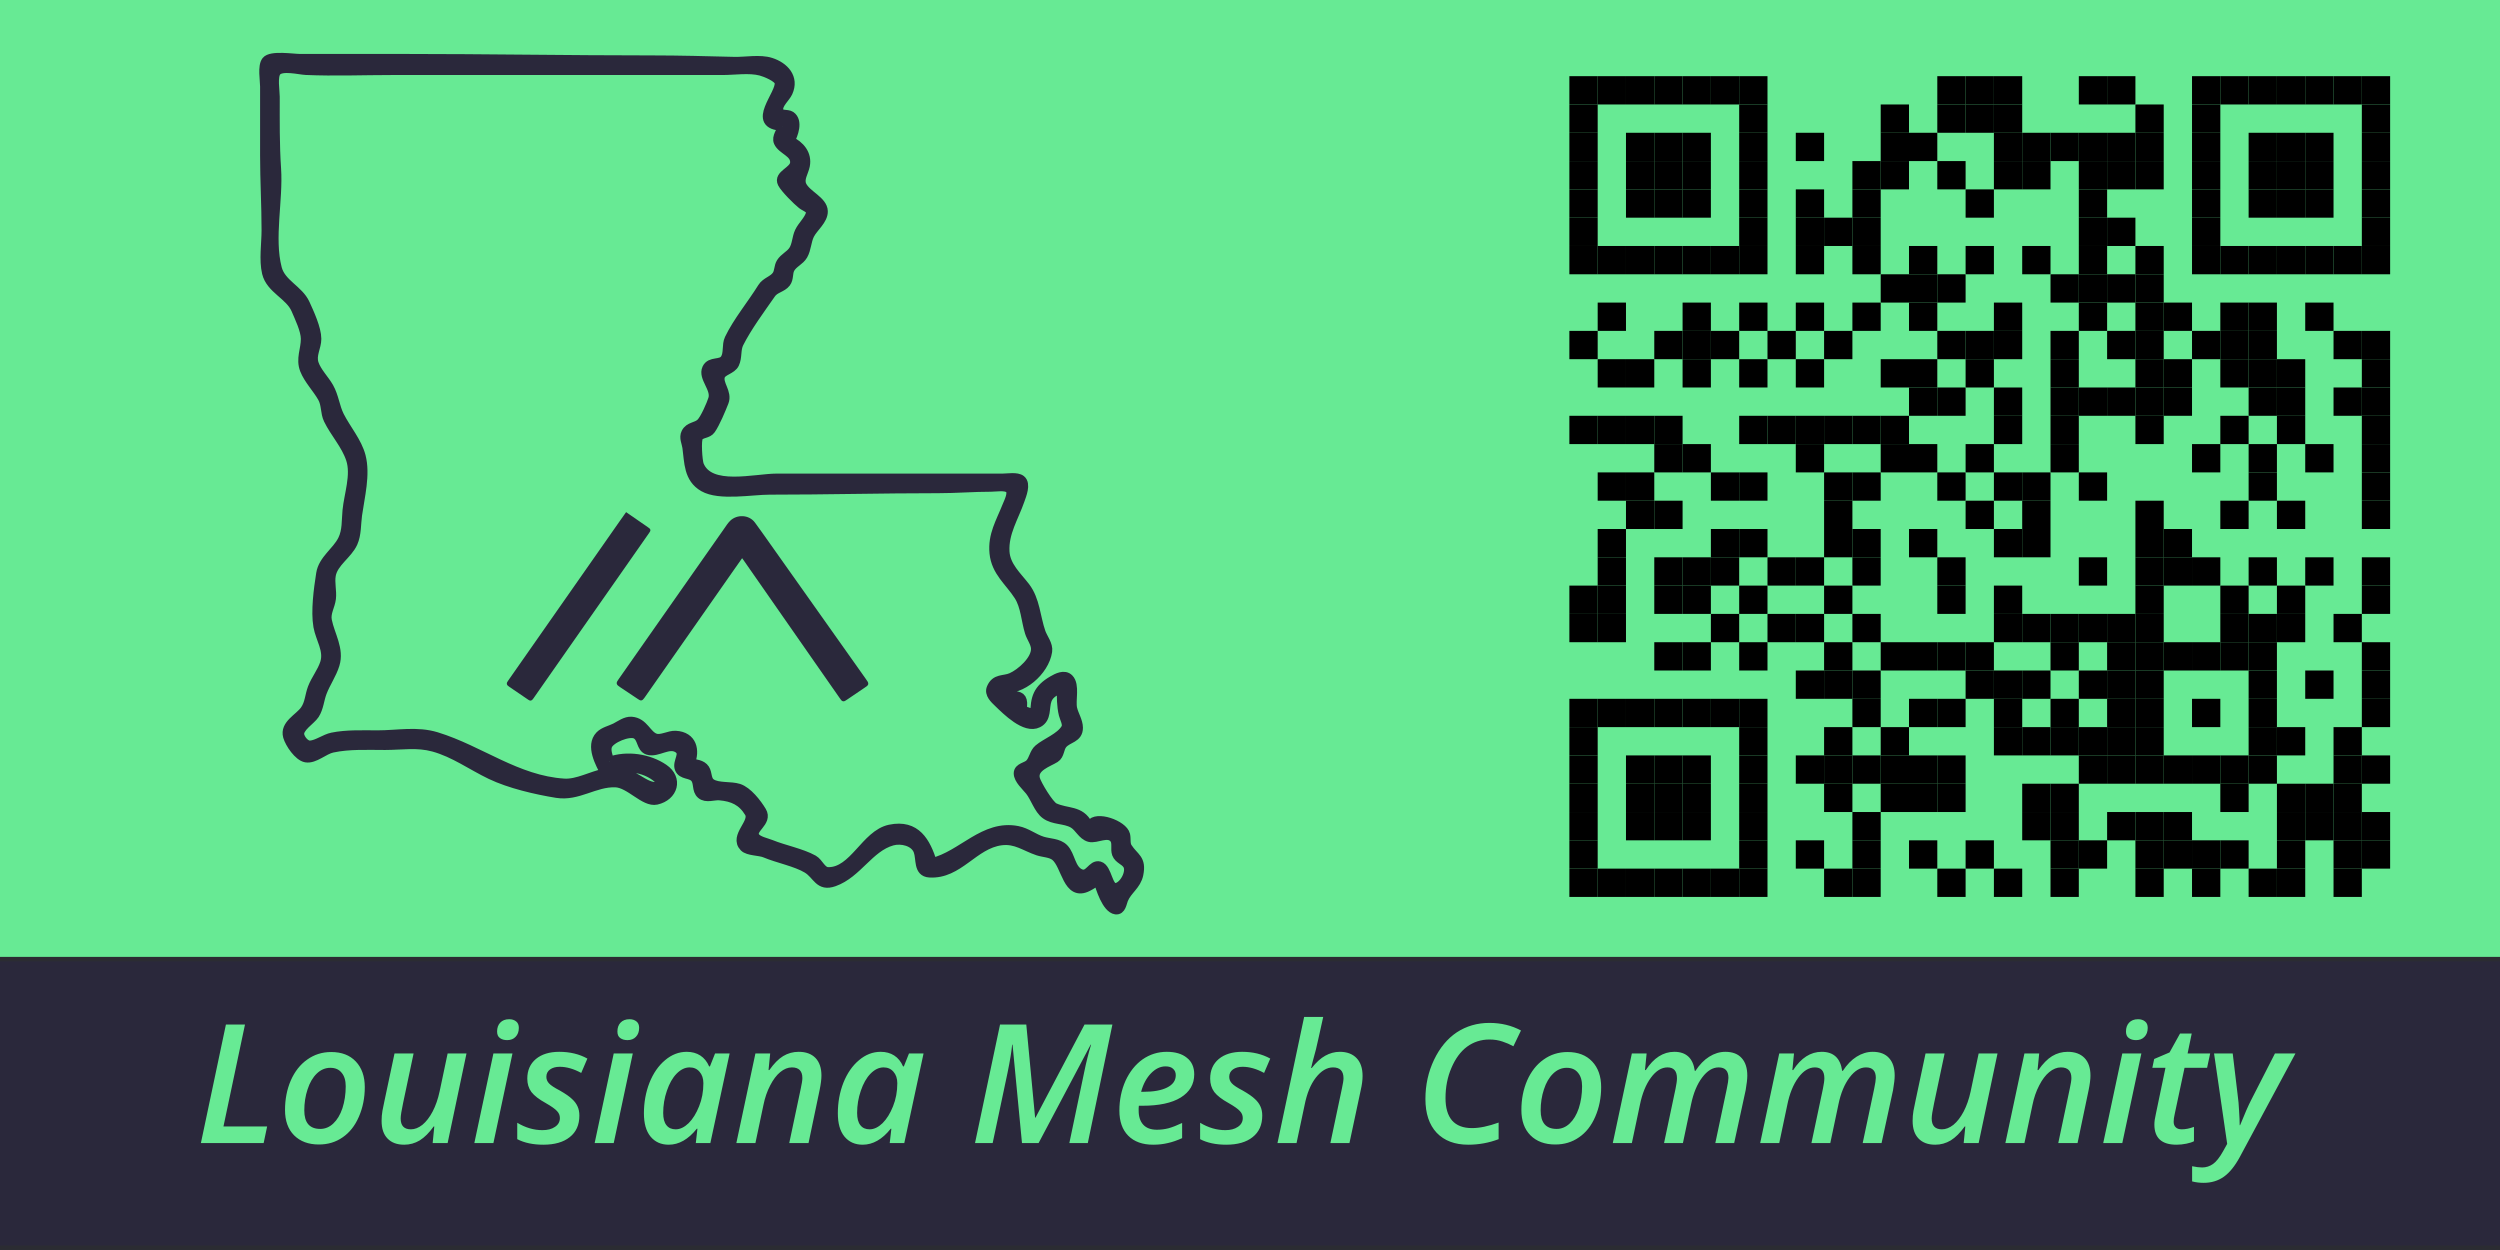
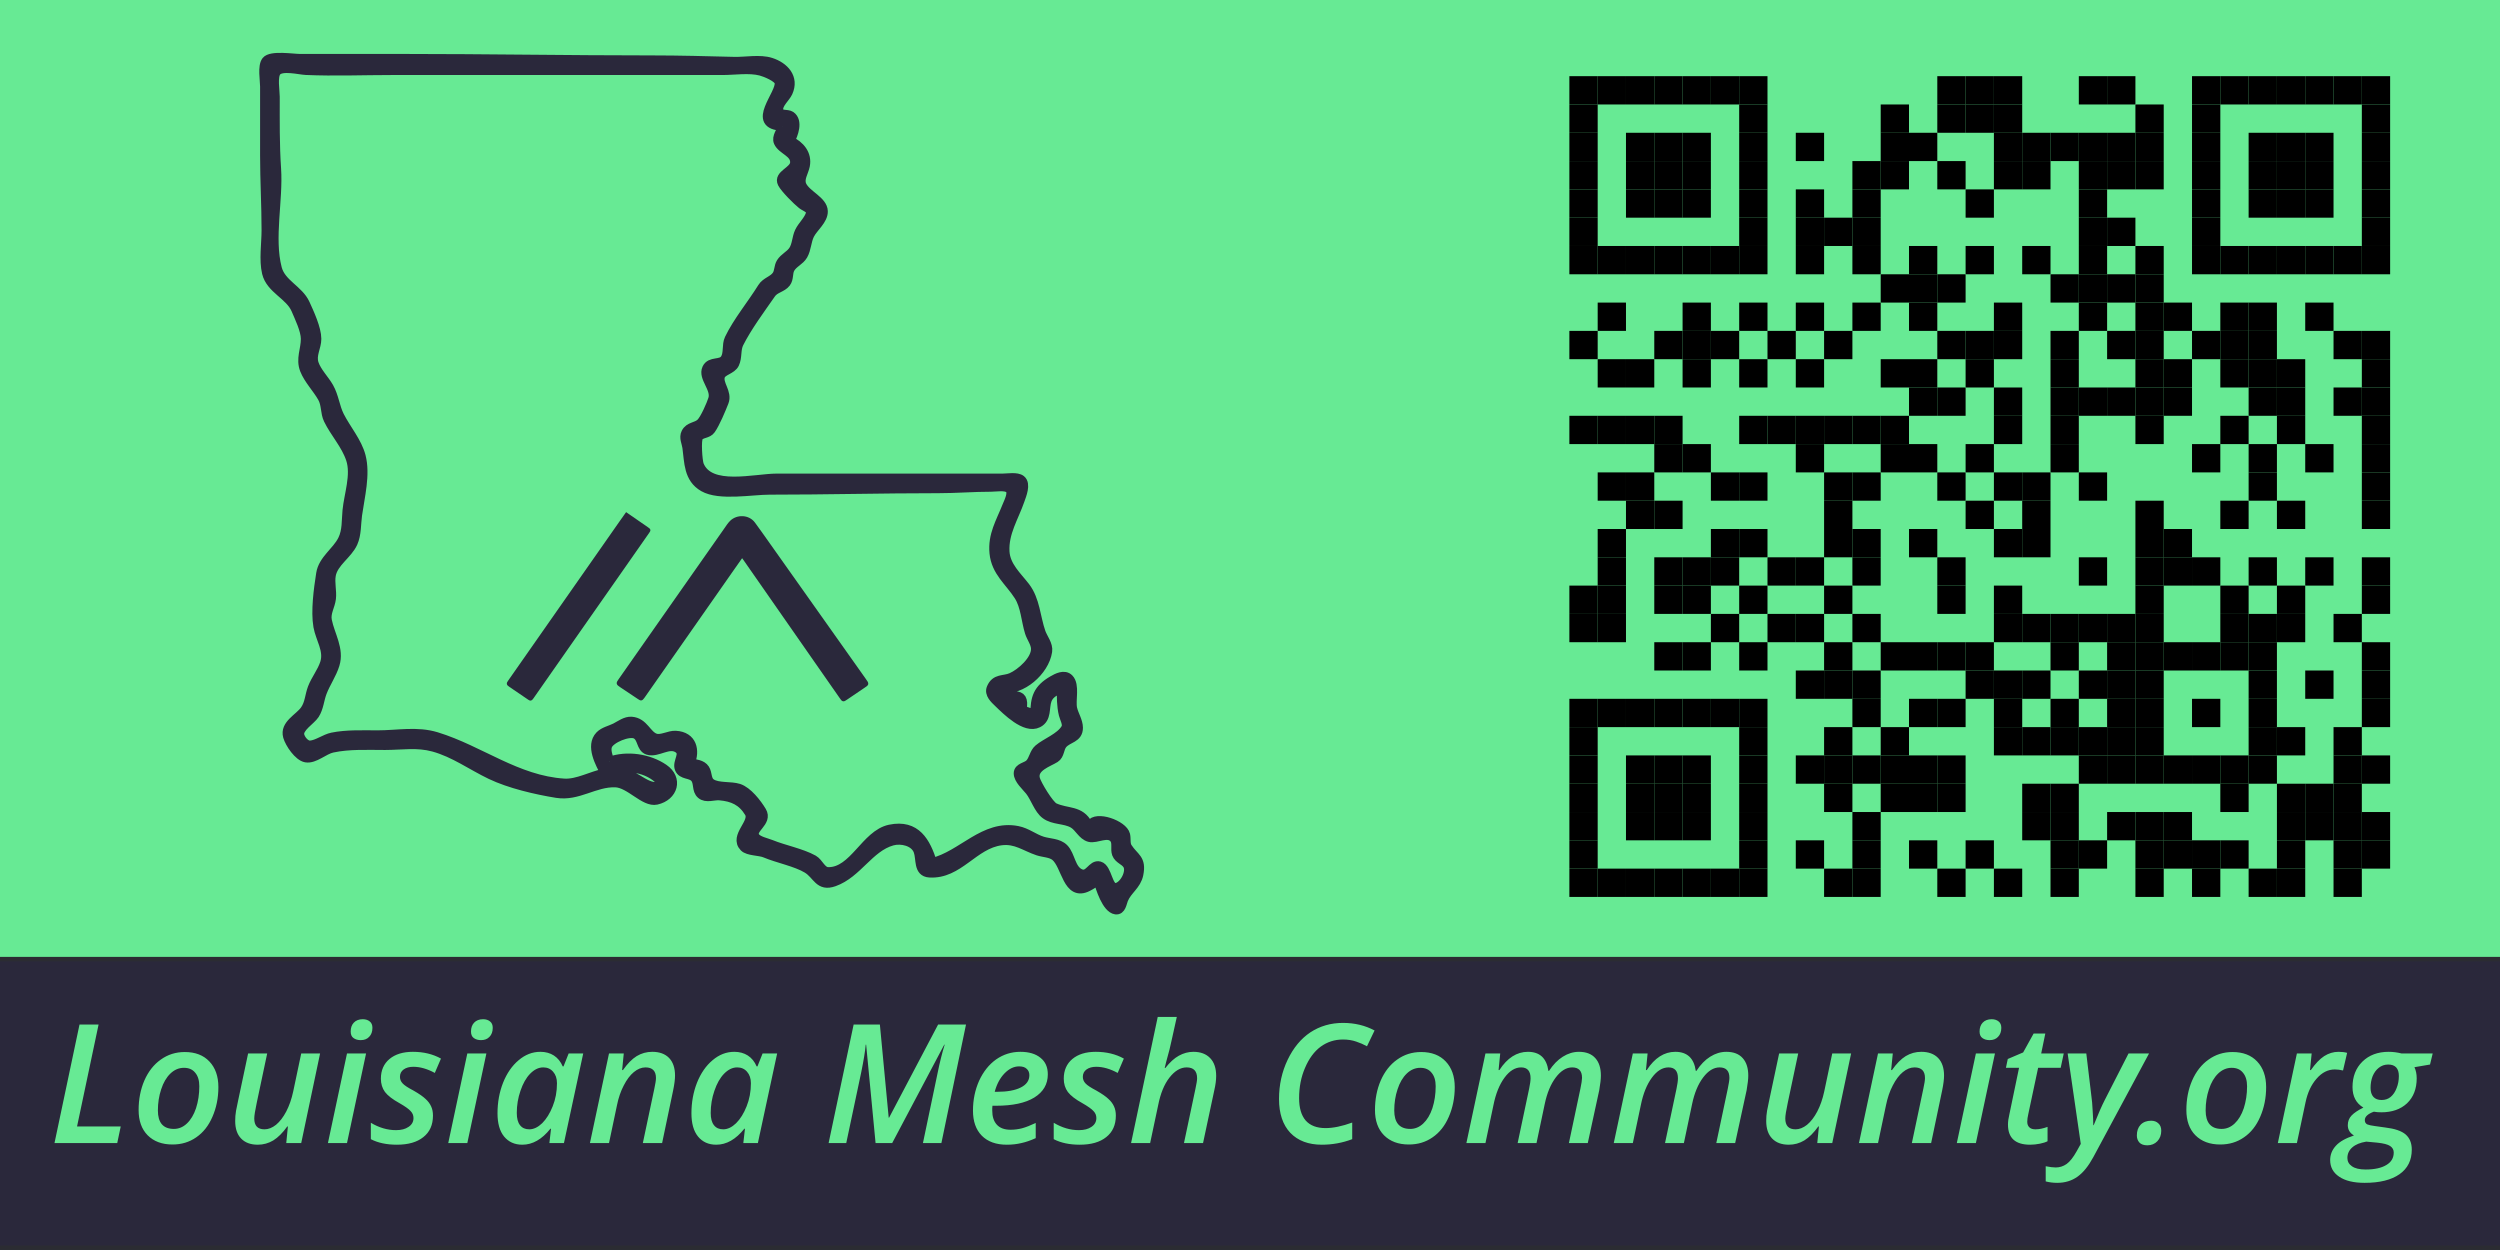
<svg xmlns="http://www.w3.org/2000/svg" xmlns:xlink="http://www.w3.org/1999/xlink" width="7.5in" height="3.75in" viewBox="0 0 190.5 95.25" version="1.1" id="svg1" xml:space="preserve">
  <defs id="defs1">
    <style id="style1">
      .cls-1 {
        fill: #2c2d3c;
      }

      .cls-1, .cls-2, .cls-3 {
        stroke-width: 0px;
      }

      .cls-2 {
        fill: #67ea94;
      }

      .cls-3 {
        fill: #fff;
      }
    </style>
    <style id="style4609">
      .cls-1 {
        fill: #2c2d3c;
      }

      .cls-1, .cls-2 {
        stroke-width: 0px;
      }

      .cls-2 {
        fill: #67ea94;
      }
    </style>
    <rect id="p" width="8" height="8" />
  </defs>
  <g id="layer2">
    <rect style="fill:#67ea94;fill-opacity:1;stroke:none;stroke-width:0.264;stroke-opacity:1" id="rect41" width="193.917" height="97.549" x="-2.163" y="-0.996" />
    <rect style="fill:#2a283b;fill-opacity:1;stroke:#2b2c32;stroke-width:0.339;stroke-opacity:1" id="rect42" width="202.025" height="21.996" x="-5.763" y="73.084" />
-     <text xml:space="preserve" style="font-style:normal;font-variant:normal;font-weight:600;font-stretch:normal;font-size:23.796px;line-height:0.5;font-family:'Open Sans';-inkscape-font-specification:'Open Sans, Semi-Bold';font-variant-ligatures:normal;font-variant-caps:normal;font-variant-numeric:normal;font-variant-east-asian:normal;text-align:start;writing-mode:lr-tb;direction:ltr;text-anchor:start;fill:#67ea94;fill-opacity:1;stroke:#2b2c32;stroke-width:0.319;stroke-opacity:1" x="56.637" y="-23.218" id="text42">
-       <tspan id="tspan42" style="font-style:normal;font-variant:normal;font-weight:600;font-stretch:normal;font-size:23.796px;font-family:'Open Sans';-inkscape-font-specification:'Open Sans, Semi-Bold';font-variant-ligatures:normal;font-variant-caps:normal;font-variant-numeric:normal;font-variant-east-asian:normal;fill:#67ea94;fill-opacity:1;stroke-width:0.319" x="56.637" y="-23.218">PWRD</tspan>
-     </text>
    <g id="g42" transform="matrix(0.1881807,0,0,0.1881807,-47.90751,-43.71392)" style="fill:#2a283b;fill-opacity:1;stroke:#2a283b;stroke-width:1.002;stroke-dasharray:none;stroke-opacity:1">
      <g id="g43" transform="matrix(0.1897377,0,0,0.1897377,581.5727,352.3505)" style="fill:#2a283b;fill-opacity:1;stroke:#2a283b;stroke-width:5.279;stroke-dasharray:none;stroke-opacity:1">
        <path class="cls-1" d="m -139.638,554.046 c -7.475,10.631 -14.372,20.396 -21.223,30.192 -62.686,89.627 -125.363,179.26 -188.045,268.89 -0.573,0.819 -1.136,1.646 -1.752,2.432 -3.825,4.882 -4.324,5.027 -9.701,1.468 -12.703,-8.411 -25.366,-16.884 -38.013,-25.379 -7.791,-5.233 -7.906,-5.835 -2.575,-13.447 31.944,-45.614 63.901,-91.219 95.865,-136.818 43.144,-61.55 86.279,-123.106 129.483,-184.614 3.86,-5.495 7.381,-11.226 12.241,-16.039 13.257,-13.129 37.284,-12.536 48.961,3.289 10.084,13.666 19.833,27.561 29.651,41.408 68.896,97.169 137.699,194.405 206.528,291.622 7.832,11.063 7.138,9.792 -3.157,16.929 -11.699,8.111 -23.556,15.994 -35.35,23.968 -7.235,4.892 -7.329,4.947 -12.232,-2.06 -17.753,-25.371 -35.448,-50.783 -53.152,-76.188 -50.827,-72.936 -101.646,-145.878 -152.478,-218.81 -1.423,-2.041 -2.954,-4.006 -5.052,-6.841 z" id="path4617" style="fill:#2a283b;fill-opacity:1;stroke:#2a283b;stroke-width:5.279;stroke-dasharray:none;stroke-opacity:1" />
        <path class="cls-1" d="m -386.517,463.883 c 7.871,5.452 15.422,10.686 22.977,15.914 7.19,4.976 14.412,9.906 21.569,14.93 5.07,3.559 5.072,3.689 1.571,8.704 -17.019,24.374 -34.045,48.743 -51.086,73.102 -41.672,59.565 -83.361,119.12 -125.03,178.687 -23.198,33.162 -46.372,66.34 -69.557,99.51 -0.429,0.614 -0.856,1.232 -1.312,1.826 -3.284,4.273 -3.361,4.381 -7.681,1.47 -13.247,-8.929 -26.478,-17.883 -39.62,-26.966 -5.66,-3.911 -5.67,-4.555 -1.435,-10.612 37.36,-53.437 74.739,-106.859 112.117,-160.283 41.673,-59.564 83.347,-119.128 125.029,-178.686 3.997,-5.711 8.056,-11.379 12.461,-17.596 z" id="path4619" style="fill:#2a283b;fill-opacity:1;stroke:#2a283b;stroke-width:5.279;stroke-dasharray:none;stroke-opacity:1" />
      </g>
    </g>
    <g fill="#000000" id="g414" transform="matrix(0.2695769,0,0,0.2695769,110.96,-2.822393)">
      <use xlink:href="#p" x="32" y="32" id="use1" />
      <use xlink:href="#p" x="32" y="40" id="use2" />
      <use xlink:href="#p" x="32" y="48" id="use3" />
      <use xlink:href="#p" x="32" y="56" id="use4" />
      <use xlink:href="#p" x="32" y="64" id="use5" />
      <use xlink:href="#p" x="32" y="72" id="use6" />
      <use xlink:href="#p" x="32" y="80" id="use7" />
      <use xlink:href="#p" x="32" y="104" id="use8" />
      <use xlink:href="#p" x="32" y="128" id="use9" />
      <use xlink:href="#p" x="32" y="176" id="use10" />
      <use xlink:href="#p" x="32" y="184" id="use11" />
      <use xlink:href="#p" x="32" y="208" id="use12" />
      <use xlink:href="#p" x="32" y="216" id="use13" />
      <use xlink:href="#p" x="32" y="224" id="use14" />
      <use xlink:href="#p" x="32" y="232" id="use15" />
      <use xlink:href="#p" x="32" y="240" id="use16" />
      <use xlink:href="#p" x="32" y="248" id="use17" />
      <use xlink:href="#p" x="32" y="256" id="use18" />
      <use xlink:href="#p" x="40" y="32" id="use19" />
      <use xlink:href="#p" x="40" y="80" id="use20" />
      <use xlink:href="#p" x="40" y="96" id="use21" />
      <use xlink:href="#p" x="40" y="112" id="use22" />
      <use xlink:href="#p" x="40" y="128" id="use23" />
      <use xlink:href="#p" x="40" y="144" id="use24" />
      <use xlink:href="#p" x="40" y="160" id="use25" />
      <use xlink:href="#p" x="40" y="168" id="use26" />
      <use xlink:href="#p" x="40" y="176" id="use27" />
      <use xlink:href="#p" x="40" y="184" id="use28" />
      <use xlink:href="#p" x="40" y="208" id="use29" />
      <use xlink:href="#p" x="40" y="256" id="use30" />
      <use xlink:href="#p" x="48" y="32" id="use31" />
      <use xlink:href="#p" x="48" y="48" id="use32" />
      <use xlink:href="#p" x="48" y="56" id="use33" />
      <use xlink:href="#p" x="48" y="64" id="use34" />
      <use xlink:href="#p" x="48" y="80" id="use35" />
      <use xlink:href="#p" x="48" y="112" id="use36" />
      <use xlink:href="#p" x="48" y="128" id="use37" />
      <use xlink:href="#p" x="48" y="144" id="use38" />
      <use xlink:href="#p" x="48" y="152" id="use39" />
      <use xlink:href="#p" x="48" y="208" id="use40" />
      <use xlink:href="#p" x="48" y="224" id="use41" />
      <use xlink:href="#p" x="48" y="232" id="use42" />
      <use xlink:href="#p" x="48" y="240" id="use43" />
      <use xlink:href="#p" x="48" y="256" id="use44" />
      <use xlink:href="#p" x="56" y="32" id="use45" />
      <use xlink:href="#p" x="56" y="48" id="use46" />
      <use xlink:href="#p" x="56" y="56" id="use47" />
      <use xlink:href="#p" x="56" y="64" id="use48" />
      <use xlink:href="#p" x="56" y="80" id="use49" />
      <use xlink:href="#p" x="56" y="104" id="use50" />
      <use xlink:href="#p" x="56" y="128" id="use51" />
      <use xlink:href="#p" x="56" y="136" id="use52" />
      <use xlink:href="#p" x="56" y="152" id="use53" />
      <use xlink:href="#p" x="56" y="168" id="use54" />
      <use xlink:href="#p" x="56" y="176" id="use55" />
      <use xlink:href="#p" x="56" y="192" id="use56" />
      <use xlink:href="#p" x="56" y="208" id="use57" />
      <use xlink:href="#p" x="56" y="224" id="use58" />
      <use xlink:href="#p" x="56" y="232" id="use59" />
      <use xlink:href="#p" x="56" y="240" id="use60" />
      <use xlink:href="#p" x="56" y="256" id="use61" />
      <use xlink:href="#p" x="64" y="32" id="use62" />
      <use xlink:href="#p" x="64" y="48" id="use63" />
      <use xlink:href="#p" x="64" y="56" id="use64" />
      <use xlink:href="#p" x="64" y="64" id="use65" />
      <use xlink:href="#p" x="64" y="80" id="use66" />
      <use xlink:href="#p" x="64" y="96" id="use67" />
      <use xlink:href="#p" x="64" y="104" id="use68" />
      <use xlink:href="#p" x="64" y="112" id="use69" />
      <use xlink:href="#p" x="64" y="136" id="use70" />
      <use xlink:href="#p" x="64" y="168" id="use71" />
      <use xlink:href="#p" x="64" y="176" id="use72" />
      <use xlink:href="#p" x="64" y="192" id="use73" />
      <use xlink:href="#p" x="64" y="208" id="use74" />
      <use xlink:href="#p" x="64" y="224" id="use75" />
      <use xlink:href="#p" x="64" y="232" id="use76" />
      <use xlink:href="#p" x="64" y="240" id="use77" />
      <use xlink:href="#p" x="64" y="256" id="use78" />
      <use xlink:href="#p" x="72" y="32" id="use79" />
      <use xlink:href="#p" x="72" y="80" id="use80" />
      <use xlink:href="#p" x="72" y="104" id="use81" />
      <use xlink:href="#p" x="72" y="144" id="use82" />
      <use xlink:href="#p" x="72" y="160" id="use83" />
      <use xlink:href="#p" x="72" y="168" id="use84" />
      <use xlink:href="#p" x="72" y="184" id="use85" />
      <use xlink:href="#p" x="72" y="208" id="use86" />
      <use xlink:href="#p" x="72" y="256" id="use87" />
      <use xlink:href="#p" x="80" y="32" id="use88" />
      <use xlink:href="#p" x="80" y="40" id="use89" />
      <use xlink:href="#p" x="80" y="48" id="use90" />
      <use xlink:href="#p" x="80" y="56" id="use91" />
      <use xlink:href="#p" x="80" y="64" id="use92" />
      <use xlink:href="#p" x="80" y="72" id="use93" />
      <use xlink:href="#p" x="80" y="80" id="use94" />
      <use xlink:href="#p" x="80" y="96" id="use95" />
      <use xlink:href="#p" x="80" y="112" id="use96" />
      <use xlink:href="#p" x="80" y="128" id="use97" />
      <use xlink:href="#p" x="80" y="144" id="use98" />
      <use xlink:href="#p" x="80" y="160" id="use99" />
      <use xlink:href="#p" x="80" y="176" id="use100" />
      <use xlink:href="#p" x="80" y="192" id="use101" />
      <use xlink:href="#p" x="80" y="208" id="use102" />
      <use xlink:href="#p" x="80" y="216" id="use103" />
      <use xlink:href="#p" x="80" y="224" id="use104" />
      <use xlink:href="#p" x="80" y="232" id="use105" />
      <use xlink:href="#p" x="80" y="240" id="use106" />
      <use xlink:href="#p" x="80" y="248" id="use107" />
      <use xlink:href="#p" x="80" y="256" id="use108" />
      <use xlink:href="#p" x="88" y="104" id="use109" />
      <use xlink:href="#p" x="88" y="128" id="use110" />
      <use xlink:href="#p" x="88" y="168" id="use111" />
      <use xlink:href="#p" x="88" y="184" id="use112" />
      <use xlink:href="#p" x="96" y="48" id="use113" />
      <use xlink:href="#p" x="96" y="64" id="use114" />
      <use xlink:href="#p" x="96" y="72" id="use115" />
      <use xlink:href="#p" x="96" y="80" id="use116" />
      <use xlink:href="#p" x="96" y="96" id="use117" />
      <use xlink:href="#p" x="96" y="112" id="use118" />
      <use xlink:href="#p" x="96" y="128" id="use119" />
      <use xlink:href="#p" x="96" y="136" id="use120" />
      <use xlink:href="#p" x="96" y="168" id="use121" />
      <use xlink:href="#p" x="96" y="184" id="use122" />
      <use xlink:href="#p" x="96" y="200" id="use123" />
      <use xlink:href="#p" x="96" y="224" id="use124" />
      <use xlink:href="#p" x="96" y="248" id="use125" />
      <use xlink:href="#p" x="104" y="72" id="use126" />
      <use xlink:href="#p" x="104" y="104" id="use127" />
      <use xlink:href="#p" x="104" y="128" id="use128" />
      <use xlink:href="#p" x="104" y="144" id="use129" />
      <use xlink:href="#p" x="104" y="152" id="use130" />
      <use xlink:href="#p" x="104" y="160" id="use131" />
      <use xlink:href="#p" x="104" y="176" id="use132" />
      <use xlink:href="#p" x="104" y="192" id="use133" />
      <use xlink:href="#p" x="104" y="200" id="use134" />
      <use xlink:href="#p" x="104" y="216" id="use135" />
      <use xlink:href="#p" x="104" y="224" id="use136" />
      <use xlink:href="#p" x="104" y="232" id="use137" />
      <use xlink:href="#p" x="104" y="256" id="use138" />
      <use xlink:href="#p" x="112" y="56" id="use139" />
      <use xlink:href="#p" x="112" y="64" id="use140" />
      <use xlink:href="#p" x="112" y="72" id="use141" />
      <use xlink:href="#p" x="112" y="80" id="use142" />
      <use xlink:href="#p" x="112" y="96" id="use143" />
      <use xlink:href="#p" x="112" y="128" id="use144" />
      <use xlink:href="#p" x="112" y="144" id="use145" />
      <use xlink:href="#p" x="112" y="160" id="use146" />
      <use xlink:href="#p" x="112" y="168" id="use147" />
      <use xlink:href="#p" x="112" y="184" id="use148" />
      <use xlink:href="#p" x="112" y="200" id="use149" />
      <use xlink:href="#p" x="112" y="208" id="use150" />
      <use xlink:href="#p" x="112" y="224" id="use151" />
      <use xlink:href="#p" x="112" y="240" id="use152" />
      <use xlink:href="#p" x="112" y="248" id="use153" />
      <use xlink:href="#p" x="112" y="256" id="use154" />
      <use xlink:href="#p" x="120" y="40" id="use155" />
      <use xlink:href="#p" x="120" y="48" id="use156" />
      <use xlink:href="#p" x="120" y="56" id="use157" />
      <use xlink:href="#p" x="120" y="88" id="use158" />
      <use xlink:href="#p" x="120" y="112" id="use159" />
      <use xlink:href="#p" x="120" y="128" id="use160" />
      <use xlink:href="#p" x="120" y="136" id="use161" />
      <use xlink:href="#p" x="120" y="192" id="use162" />
      <use xlink:href="#p" x="120" y="216" id="use163" />
      <use xlink:href="#p" x="120" y="224" id="use164" />
      <use xlink:href="#p" x="120" y="232" id="use165" />
      <use xlink:href="#p" x="128" y="48" id="use166" />
      <use xlink:href="#p" x="128" y="80" id="use167" />
      <use xlink:href="#p" x="128" y="88" id="use168" />
      <use xlink:href="#p" x="128" y="96" id="use169" />
      <use xlink:href="#p" x="128" y="112" id="use170" />
      <use xlink:href="#p" x="128" y="120" id="use171" />
      <use xlink:href="#p" x="128" y="136" id="use172" />
      <use xlink:href="#p" x="128" y="160" id="use173" />
      <use xlink:href="#p" x="128" y="192" id="use174" />
      <use xlink:href="#p" x="128" y="208" id="use175" />
      <use xlink:href="#p" x="128" y="224" id="use176" />
      <use xlink:href="#p" x="128" y="232" id="use177" />
      <use xlink:href="#p" x="128" y="248" id="use178" />
      <use xlink:href="#p" x="136" y="32" id="use179" />
      <use xlink:href="#p" x="136" y="40" id="use180" />
      <use xlink:href="#p" x="136" y="56" id="use181" />
      <use xlink:href="#p" x="136" y="88" id="use182" />
      <use xlink:href="#p" x="136" y="104" id="use183" />
      <use xlink:href="#p" x="136" y="120" id="use184" />
      <use xlink:href="#p" x="136" y="144" id="use185" />
      <use xlink:href="#p" x="136" y="168" id="use186" />
      <use xlink:href="#p" x="136" y="176" id="use187" />
      <use xlink:href="#p" x="136" y="192" id="use188" />
      <use xlink:href="#p" x="136" y="208" id="use189" />
      <use xlink:href="#p" x="136" y="224" id="use190" />
      <use xlink:href="#p" x="136" y="232" id="use191" />
      <use xlink:href="#p" x="136" y="256" id="use192" />
      <use xlink:href="#p" x="144" y="32" id="use193" />
      <use xlink:href="#p" x="144" y="40" id="use194" />
      <use xlink:href="#p" x="144" y="64" id="use195" />
      <use xlink:href="#p" x="144" y="80" id="use196" />
      <use xlink:href="#p" x="144" y="104" id="use197" />
      <use xlink:href="#p" x="144" y="112" id="use198" />
      <use xlink:href="#p" x="144" y="136" id="use199" />
      <use xlink:href="#p" x="144" y="152" id="use200" />
      <use xlink:href="#p" x="144" y="192" id="use201" />
      <use xlink:href="#p" x="144" y="200" id="use202" />
      <use xlink:href="#p" x="144" y="248" id="use203" />
      <use xlink:href="#p" x="152" y="32" id="use204" />
      <use xlink:href="#p" x="152" y="40" id="use205" />
      <use xlink:href="#p" x="152" y="48" id="use206" />
      <use xlink:href="#p" x="152" y="56" id="use207" />
      <use xlink:href="#p" x="152" y="96" id="use208" />
      <use xlink:href="#p" x="152" y="104" id="use209" />
      <use xlink:href="#p" x="152" y="120" id="use210" />
      <use xlink:href="#p" x="152" y="128" id="use211" />
      <use xlink:href="#p" x="152" y="144" id="use212" />
      <use xlink:href="#p" x="152" y="160" id="use213" />
      <use xlink:href="#p" x="152" y="176" id="use214" />
      <use xlink:href="#p" x="152" y="184" id="use215" />
      <use xlink:href="#p" x="152" y="200" id="use216" />
      <use xlink:href="#p" x="152" y="208" id="use217" />
      <use xlink:href="#p" x="152" y="216" id="use218" />
      <use xlink:href="#p" x="152" y="256" id="use219" />
      <use xlink:href="#p" x="160" y="48" id="use220" />
      <use xlink:href="#p" x="160" y="56" id="use221" />
      <use xlink:href="#p" x="160" y="80" id="use222" />
      <use xlink:href="#p" x="160" y="144" id="use223" />
      <use xlink:href="#p" x="160" y="152" id="use224" />
      <use xlink:href="#p" x="160" y="160" id="use225" />
      <use xlink:href="#p" x="160" y="184" id="use226" />
      <use xlink:href="#p" x="160" y="200" id="use227" />
      <use xlink:href="#p" x="160" y="216" id="use228" />
      <use xlink:href="#p" x="160" y="232" id="use229" />
      <use xlink:href="#p" x="160" y="240" id="use230" />
      <use xlink:href="#p" x="168" y="48" id="use231" />
      <use xlink:href="#p" x="168" y="88" id="use232" />
      <use xlink:href="#p" x="168" y="104" id="use233" />
      <use xlink:href="#p" x="168" y="112" id="use234" />
      <use xlink:href="#p" x="168" y="120" id="use235" />
      <use xlink:href="#p" x="168" y="128" id="use236" />
      <use xlink:href="#p" x="168" y="136" id="use237" />
      <use xlink:href="#p" x="168" y="184" id="use238" />
      <use xlink:href="#p" x="168" y="192" id="use239" />
      <use xlink:href="#p" x="168" y="208" id="use240" />
      <use xlink:href="#p" x="168" y="216" id="use241" />
      <use xlink:href="#p" x="168" y="232" id="use242" />
      <use xlink:href="#p" x="168" y="240" id="use243" />
      <use xlink:href="#p" x="168" y="248" id="use244" />
      <use xlink:href="#p" x="168" y="256" id="use245" />
      <use xlink:href="#p" x="176" y="32" id="use246" />
      <use xlink:href="#p" x="176" y="48" id="use247" />
      <use xlink:href="#p" x="176" y="56" id="use248" />
      <use xlink:href="#p" x="176" y="64" id="use249" />
      <use xlink:href="#p" x="176" y="72" id="use250" />
      <use xlink:href="#p" x="176" y="80" id="use251" />
      <use xlink:href="#p" x="176" y="88" id="use252" />
      <use xlink:href="#p" x="176" y="96" id="use253" />
      <use xlink:href="#p" x="176" y="120" id="use254" />
      <use xlink:href="#p" x="176" y="144" id="use255" />
      <use xlink:href="#p" x="176" y="168" id="use256" />
      <use xlink:href="#p" x="176" y="184" id="use257" />
      <use xlink:href="#p" x="176" y="200" id="use258" />
      <use xlink:href="#p" x="176" y="216" id="use259" />
      <use xlink:href="#p" x="176" y="224" id="use260" />
      <use xlink:href="#p" x="176" y="248" id="use261" />
      <use xlink:href="#p" x="184" y="32" id="use262" />
      <use xlink:href="#p" x="184" y="48" id="use263" />
      <use xlink:href="#p" x="184" y="56" id="use264" />
      <use xlink:href="#p" x="184" y="72" id="use265" />
      <use xlink:href="#p" x="184" y="88" id="use266" />
      <use xlink:href="#p" x="184" y="104" id="use267" />
      <use xlink:href="#p" x="184" y="120" id="use268" />
      <use xlink:href="#p" x="184" y="184" id="use269" />
      <use xlink:href="#p" x="184" y="192" id="use270" />
      <use xlink:href="#p" x="184" y="200" id="use271" />
      <use xlink:href="#p" x="184" y="208" id="use272" />
      <use xlink:href="#p" x="184" y="216" id="use273" />
      <use xlink:href="#p" x="184" y="224" id="use274" />
      <use xlink:href="#p" x="184" y="240" id="use275" />
      <use xlink:href="#p" x="192" y="40" id="use276" />
      <use xlink:href="#p" x="192" y="48" id="use277" />
      <use xlink:href="#p" x="192" y="56" id="use278" />
      <use xlink:href="#p" x="192" y="80" id="use279" />
      <use xlink:href="#p" x="192" y="88" id="use280" />
      <use xlink:href="#p" x="192" y="96" id="use281" />
      <use xlink:href="#p" x="192" y="104" id="use282" />
      <use xlink:href="#p" x="192" y="112" id="use283" />
      <use xlink:href="#p" x="192" y="120" id="use284" />
      <use xlink:href="#p" x="192" y="128" id="use285" />
      <use xlink:href="#p" x="192" y="152" id="use286" />
      <use xlink:href="#p" x="192" y="160" id="use287" />
      <use xlink:href="#p" x="192" y="168" id="use288" />
      <use xlink:href="#p" x="192" y="176" id="use289" />
      <use xlink:href="#p" x="192" y="184" id="use290" />
      <use xlink:href="#p" x="192" y="192" id="use291" />
      <use xlink:href="#p" x="192" y="200" id="use292" />
      <use xlink:href="#p" x="192" y="208" id="use293" />
      <use xlink:href="#p" x="192" y="216" id="use294" />
      <use xlink:href="#p" x="192" y="224" id="use295" />
      <use xlink:href="#p" x="192" y="240" id="use296" />
      <use xlink:href="#p" x="192" y="248" id="use297" />
      <use xlink:href="#p" x="192" y="256" id="use298" />
      <use xlink:href="#p" x="200" y="96" id="use299" />
      <use xlink:href="#p" x="200" y="112" id="use300" />
      <use xlink:href="#p" x="200" y="120" id="use301" />
      <use xlink:href="#p" x="200" y="160" id="use302" />
      <use xlink:href="#p" x="200" y="168" id="use303" />
      <use xlink:href="#p" x="200" y="192" id="use304" />
      <use xlink:href="#p" x="200" y="224" id="use305" />
      <use xlink:href="#p" x="200" y="240" id="use306" />
      <use xlink:href="#p" x="200" y="248" id="use307" />
      <use xlink:href="#p" x="208" y="32" id="use308" />
      <use xlink:href="#p" x="208" y="40" id="use309" />
      <use xlink:href="#p" x="208" y="48" id="use310" />
      <use xlink:href="#p" x="208" y="56" id="use311" />
      <use xlink:href="#p" x="208" y="64" id="use312" />
      <use xlink:href="#p" x="208" y="72" id="use313" />
      <use xlink:href="#p" x="208" y="80" id="use314" />
      <use xlink:href="#p" x="208" y="104" id="use315" />
      <use xlink:href="#p" x="208" y="136" id="use316" />
      <use xlink:href="#p" x="208" y="168" id="use317" />
      <use xlink:href="#p" x="208" y="192" id="use318" />
      <use xlink:href="#p" x="208" y="208" id="use319" />
      <use xlink:href="#p" x="208" y="224" id="use320" />
      <use xlink:href="#p" x="208" y="248" id="use321" />
      <use xlink:href="#p" x="208" y="256" id="use322" />
      <use xlink:href="#p" x="216" y="32" id="use323" />
      <use xlink:href="#p" x="216" y="80" id="use324" />
      <use xlink:href="#p" x="216" y="96" id="use325" />
      <use xlink:href="#p" x="216" y="104" id="use326" />
      <use xlink:href="#p" x="216" y="112" id="use327" />
      <use xlink:href="#p" x="216" y="128" id="use328" />
      <use xlink:href="#p" x="216" y="152" id="use329" />
      <use xlink:href="#p" x="216" y="176" id="use330" />
      <use xlink:href="#p" x="216" y="184" id="use331" />
      <use xlink:href="#p" x="216" y="192" id="use332" />
      <use xlink:href="#p" x="216" y="224" id="use333" />
      <use xlink:href="#p" x="216" y="232" id="use334" />
      <use xlink:href="#p" x="216" y="248" id="use335" />
      <use xlink:href="#p" x="224" y="32" id="use336" />
      <use xlink:href="#p" x="224" y="48" id="use337" />
      <use xlink:href="#p" x="224" y="56" id="use338" />
      <use xlink:href="#p" x="224" y="64" id="use339" />
      <use xlink:href="#p" x="224" y="80" id="use340" />
      <use xlink:href="#p" x="224" y="96" id="use341" />
      <use xlink:href="#p" x="224" y="104" id="use342" />
      <use xlink:href="#p" x="224" y="112" id="use343" />
      <use xlink:href="#p" x="224" y="120" id="use344" />
      <use xlink:href="#p" x="224" y="136" id="use345" />
      <use xlink:href="#p" x="224" y="144" id="use346" />
      <use xlink:href="#p" x="224" y="168" id="use347" />
      <use xlink:href="#p" x="224" y="184" id="use348" />
      <use xlink:href="#p" x="224" y="192" id="use349" />
      <use xlink:href="#p" x="224" y="200" id="use350" />
      <use xlink:href="#p" x="224" y="208" id="use351" />
      <use xlink:href="#p" x="224" y="216" id="use352" />
      <use xlink:href="#p" x="224" y="224" id="use353" />
      <use xlink:href="#p" x="224" y="256" id="use354" />
      <use xlink:href="#p" x="232" y="32" id="use355" />
      <use xlink:href="#p" x="232" y="48" id="use356" />
      <use xlink:href="#p" x="232" y="56" id="use357" />
      <use xlink:href="#p" x="232" y="64" id="use358" />
      <use xlink:href="#p" x="232" y="80" id="use359" />
      <use xlink:href="#p" x="232" y="112" id="use360" />
      <use xlink:href="#p" x="232" y="120" id="use361" />
      <use xlink:href="#p" x="232" y="128" id="use362" />
      <use xlink:href="#p" x="232" y="152" id="use363" />
      <use xlink:href="#p" x="232" y="176" id="use364" />
      <use xlink:href="#p" x="232" y="184" id="use365" />
      <use xlink:href="#p" x="232" y="216" id="use366" />
      <use xlink:href="#p" x="232" y="232" id="use367" />
      <use xlink:href="#p" x="232" y="240" id="use368" />
      <use xlink:href="#p" x="232" y="248" id="use369" />
      <use xlink:href="#p" x="232" y="256" id="use370" />
      <use xlink:href="#p" x="240" y="32" id="use371" />
      <use xlink:href="#p" x="240" y="48" id="use372" />
      <use xlink:href="#p" x="240" y="56" id="use373" />
      <use xlink:href="#p" x="240" y="64" id="use374" />
      <use xlink:href="#p" x="240" y="80" id="use375" />
      <use xlink:href="#p" x="240" y="96" id="use376" />
      <use xlink:href="#p" x="240" y="136" id="use377" />
      <use xlink:href="#p" x="240" y="168" id="use378" />
      <use xlink:href="#p" x="240" y="200" id="use379" />
      <use xlink:href="#p" x="240" y="232" id="use380" />
      <use xlink:href="#p" x="240" y="240" id="use381" />
      <use xlink:href="#p" x="248" y="32" id="use382" />
      <use xlink:href="#p" x="248" y="80" id="use383" />
      <use xlink:href="#p" x="248" y="104" id="use384" />
      <use xlink:href="#p" x="248" y="120" id="use385" />
      <use xlink:href="#p" x="248" y="184" id="use386" />
      <use xlink:href="#p" x="248" y="216" id="use387" />
      <use xlink:href="#p" x="248" y="224" id="use388" />
      <use xlink:href="#p" x="248" y="232" id="use389" />
      <use xlink:href="#p" x="248" y="240" id="use390" />
      <use xlink:href="#p" x="248" y="248" id="use391" />
      <use xlink:href="#p" x="248" y="256" id="use392" />
      <use xlink:href="#p" x="256" y="32" id="use393" />
      <use xlink:href="#p" x="256" y="40" id="use394" />
      <use xlink:href="#p" x="256" y="48" id="use395" />
      <use xlink:href="#p" x="256" y="56" id="use396" />
      <use xlink:href="#p" x="256" y="64" id="use397" />
      <use xlink:href="#p" x="256" y="72" id="use398" />
      <use xlink:href="#p" x="256" y="80" id="use399" />
      <use xlink:href="#p" x="256" y="104" id="use400" />
      <use xlink:href="#p" x="256" y="112" id="use401" />
      <use xlink:href="#p" x="256" y="120" id="use402" />
      <use xlink:href="#p" x="256" y="128" id="use403" />
      <use xlink:href="#p" x="256" y="136" id="use404" />
      <use xlink:href="#p" x="256" y="144" id="use405" />
      <use xlink:href="#p" x="256" y="152" id="use406" />
      <use xlink:href="#p" x="256" y="168" id="use407" />
      <use xlink:href="#p" x="256" y="176" id="use408" />
      <use xlink:href="#p" x="256" y="192" id="use409" />
      <use xlink:href="#p" x="256" y="200" id="use410" />
      <use xlink:href="#p" x="256" y="208" id="use411" />
      <use xlink:href="#p" x="256" y="224" id="use412" />
      <use xlink:href="#p" x="256" y="240" id="use413" />
      <use xlink:href="#p" x="256" y="248" id="use414" />
    </g>
    <g id="g415" transform="matrix(0.2250501,0,0,0.2250501,109.7061,2.093807)" />
-     <text xml:space="preserve" style="font-style:italic;font-variant:normal;font-weight:600;font-stretch:normal;font-size:12.643px;line-height:0.5;font-family:'Open Sans';-inkscape-font-specification:'Open Sans, Semi-Bold Italic';font-variant-ligatures:normal;font-variant-caps:normal;font-variant-numeric:normal;font-variant-east-asian:normal;text-align:start;writing-mode:lr-tb;direction:ltr;text-anchor:start;fill:#67ea94;fill-opacity:1;stroke:none;stroke-width:1.244;stroke-opacity:1" x="14.872" y="87.102" id="text1">
-       <tspan id="tspan1" style="font-style:italic;font-variant:normal;font-weight:600;font-stretch:normal;font-size:12.643px;font-family:'Open Sans';-inkscape-font-specification:'Open Sans, Semi-Bold Italic';font-variant-ligatures:normal;font-variant-caps:normal;font-variant-numeric:normal;font-variant-east-asian:normal;fill:#67ea94;fill-opacity:1;stroke:none;stroke-width:1.244;stroke-opacity:1" x="14.872" y="87.102">Louisiana Mesh Community</tspan>
+     <text xml:space="preserve" style="font-style:italic;font-variant:normal;font-weight:600;font-stretch:normal;font-size:12.643px;line-height:0.5;font-family:'Open Sans';-inkscape-font-specification:'Open Sans, Semi-Bold Italic';font-variant-ligatures:normal;font-variant-caps:normal;font-variant-numeric:normal;font-variant-east-asian:normal;text-align:start;writing-mode:lr-tb;direction:ltr;text-anchor:start;fill:#67ea94;fill-opacity:1;stroke:none;stroke-width:1.244;stroke-opacity:1" x="3.716" y="87.102" id="text1">
+       <tspan id="tspan1" style="font-style:italic;font-variant:normal;font-weight:600;font-stretch:normal;font-size:12.643px;font-family:'Open Sans';-inkscape-font-specification:'Open Sans, Semi-Bold Italic';font-variant-ligatures:normal;font-variant-caps:normal;font-variant-numeric:normal;font-variant-east-asian:normal;fill:#67ea94;fill-opacity:1;stroke:none;stroke-width:1.244;stroke-opacity:1" x="3.716" y="87.102">Louisiana Mesh Community.org</tspan>
    </text>
  </g>
  <g id="layer1" style="display:inline">
    <path style="fill:#99e49c;fill-opacity:1;stroke:none;stroke-width:0.05;stroke-opacity:1" d="" id="path15" transform="scale(0.2645833)" />
    <path style="fill:#99e49c;fill-opacity:1;stroke:none;stroke-width:0.05;stroke-opacity:1" d="" id="path19" transform="scale(0.2645833)" />
    <path style="fill:#99e49c;fill-opacity:1;stroke:none;stroke-width:0.05;stroke-opacity:1" d="" id="path22" transform="scale(0.2645833)" />
    <path style="fill:#2a283b;fill-opacity:1;stroke:#2a283b;stroke-width:0.713;stroke-dasharray:none;stroke-opacity:1" d="m 46.449,58.021 c -0.101,-0.361 -0.303,-0.842 -0.155,-1.214 0.215,-0.54 1.644,-1.123 2.16,-0.858 0.513,0.264 0.37,1.034 0.913,1.211 0.731,0.237 1.6,-0.62 2.317,-0.125 0.572,0.396 -0.117,1.005 0.087,1.529 0.202,0.519 0.874,0.337 1.189,0.721 0.296,0.361 0.096,0.917 0.467,1.239 0.38,0.329 0.96,0.066 1.405,0.104 1.005,0.086 1.725,0.409 2.259,1.295 0.461,0.765 -1.19,1.799 -0.387,2.625 0.306,0.316 1.17,0.271 1.594,0.451 0.954,0.403 2.362,0.676 3.206,1.185 0.789,0.476 0.898,1.416 2.049,1.007 1.779,-0.632 2.674,-2.621 4.425,-3.115 0.706,-0.199 1.722,0.036 1.991,0.766 0.225,0.611 -0.025,1.611 0.852,1.667 2.236,0.142 3.353,-2.186 5.478,-2.454 1.114,-0.14 1.806,0.449 2.795,0.78 0.406,0.136 0.97,0.135 1.311,0.407 0.859,0.685 0.912,3.125 2.49,2.322 0.274,-0.14 0.528,-0.317 0.783,-0.488 0.157,0.57 0.646,2.151 1.34,2.245 0.421,0.057 0.479,-0.514 0.59,-0.787 0.292,-0.72 0.993,-1.08 1.158,-1.905 0.24,-1.198 -0.332,-1.25 -0.849,-2.047 -0.181,-0.279 -0.086,-0.659 -0.159,-0.97 -0.181,-0.766 -2.248,-1.486 -2.639,-0.784 h -0.224 c -0.592,-1.132 -1.573,-0.835 -2.559,-1.293 -0.386,-0.179 -1.337,-1.759 -1.446,-2.173 -0.241,-0.913 1.007,-1.279 1.511,-1.601 0.365,-0.233 0.304,-0.735 0.562,-1.049 0.404,-0.489 1.208,-0.443 1.2,-1.264 -0.006,-0.504 -0.33,-0.97 -0.44,-1.453 -0.143,-0.631 0.215,-1.786 -0.271,-2.28 -0.345,-0.352 -0.901,-0.062 -1.242,0.137 -1.137,0.663 -1.342,1.336 -1.342,2.591 L 77.865,54.108 c 0.337,-1.819 -1.108,-0.496 -1.453,-1.677 1.387,0.234 3.18,-1.275 3.407,-2.795 0.077,-0.516 -0.343,-0.991 -0.504,-1.453 -0.4,-1.145 -0.42,-2.464 -1.19,-3.466 -0.623,-0.811 -1.496,-1.572 -1.558,-2.683 -0.081,-1.436 0.695,-2.601 1.149,-3.913 0.132,-0.383 0.495,-1.235 0.083,-1.562 -0.311,-0.246 -1.014,-0.115 -1.386,-0.115 H 72.946 59.194 c -1.674,0 -5.126,0.952 -5.914,-1.006 -0.122,-0.303 -0.238,-1.936 -0.044,-2.169 0.241,-0.289 0.697,-0.2 0.934,-0.54 0.345,-0.496 0.771,-1.524 0.998,-2.099 0.287,-0.727 -0.483,-1.36 -0.279,-1.979 0.136,-0.413 0.864,-0.475 1.083,-0.933 0.235,-0.493 0.095,-1.08 0.335,-1.56 0.62,-1.24 1.659,-2.644 2.455,-3.786 0.288,-0.414 0.835,-0.441 1.132,-0.828 0.245,-0.32 0.125,-0.737 0.31,-1.077 0.232,-0.425 0.744,-0.596 0.988,-1.021 0.272,-0.475 0.258,-1.067 0.505,-1.561 0.283,-0.565 1.043,-1.116 1.026,-1.789 -0.02,-0.796 -1.264,-1.233 -1.611,-1.948 -0.247,-0.51 0.141,-1.015 0.241,-1.518 0.177,-0.885 -0.404,-1.543 -1.152,-1.901 0.255,-0.464 0.64,-1.492 0.054,-1.896 C 59.969,8.635 59.388,8.863 59.326,8.372 59.267,7.912 59.861,7.436 60.042,7.039 60.551,5.923 59.753,5.077 58.728,4.752 57.909,4.492 56.807,4.71 55.952,4.69 53.868,4.638 51.783,4.579 49.691,4.579 c -6.342,0 -12.665,-0.112 -19.006,-0.112 h -7.826 c -0.538,0 -2.209,-0.274 -2.568,0.179 C 19.976,5.043 20.175,6.109 20.175,6.592 V 11.847 c 0,1.907 0.112,3.797 0.112,5.702 0,1.01 -0.199,2.259 0.035,3.242 0.296,1.241 1.759,1.69 2.228,2.795 0.261,0.616 0.728,1.567 0.731,2.236 0.004,0.807 -0.392,1.524 -0.071,2.348 0.292,0.749 0.952,1.417 1.353,2.124 0.308,0.543 0.194,1.139 0.455,1.677 0.497,1.025 1.335,1.902 1.706,3.019 0.398,1.199 -0.153,2.71 -0.269,3.913 -0.073,0.75 -0.005,1.539 -0.354,2.236 -0.453,0.906 -1.488,1.511 -1.653,2.571 -0.183,1.172 -0.414,2.856 -0.211,4.025 0.162,0.928 0.826,1.817 0.51,2.795 -0.218,0.675 -0.689,1.238 -0.942,1.901 -0.215,0.565 -0.21,1.165 -0.572,1.677 -0.439,0.621 -1.562,1.1 -1.306,2.013 0.145,0.515 0.814,1.525 1.389,1.618 0.652,0.106 1.363,-0.606 2.002,-0.744 1.29,-0.279 2.711,-0.203 4.025,-0.203 1.274,-4.23e-4 2.429,-0.216 3.689,0.129 1.582,0.433 2.904,1.411 4.36,2.108 1.452,0.695 3.443,1.158 5.031,1.415 1.621,0.263 2.877,-0.86 4.472,-0.807 1.102,0.037 2.213,1.531 3.13,1.323 1.287,-0.291 1.668,-1.621 0.555,-2.384 C 49.427,57.785 47.759,57.544 46.449,58.021 M 59.642,9.61 c -0.101,0.375 -0.502,0.827 -0.326,1.22 0.273,0.611 1.296,0.786 1.247,1.575 -0.04,0.651 -1.285,0.896 -0.949,1.561 0.2,0.396 1.131,1.322 1.493,1.609 0.258,0.205 0.78,0.322 0.644,0.749 -0.153,0.481 -0.615,0.875 -0.834,1.336 -0.215,0.451 -0.194,1.019 -0.476,1.433 -0.249,0.365 -0.688,0.539 -0.926,0.92 -0.185,0.295 -0.135,0.674 -0.322,0.958 -0.271,0.411 -0.83,0.492 -1.107,0.94 -0.776,1.256 -1.886,2.592 -2.516,3.911 -0.226,0.474 -0.041,1.095 -0.323,1.53 -0.312,0.481 -1.104,0.123 -1.386,0.727 -0.326,0.699 0.716,1.516 0.464,2.327 -0.129,0.417 -0.61,1.514 -0.913,1.818 -0.344,0.345 -0.89,0.256 -1.142,0.758 -0.184,0.366 0.032,0.743 0.084,1.113 0.155,1.116 0.09,2.352 1.258,3.02 1.21,0.692 3.664,0.222 5.027,0.222 4.28,0 8.569,-0.112 12.857,-0.112 1.347,0 2.682,-0.112 4.025,-0.112 0.365,0 1.083,-0.134 1.384,0.115 0.347,0.286 -0.052,1.022 -0.177,1.339 -0.484,1.223 -1.107,2.196 -0.972,3.578 0.14,1.431 1.172,2.157 1.877,3.261 0.503,0.788 0.543,1.896 0.819,2.776 0.126,0.403 0.445,0.803 0.466,1.23 0.042,0.877 -1.125,1.899 -1.851,2.215 -0.586,0.254 -1.207,0.036 -1.527,0.805 -0.185,0.443 0.253,0.834 0.541,1.112 0.616,0.592 2.042,2.04 3.012,1.55 0.705,-0.356 0.469,-1.149 0.692,-1.763 0.177,-0.487 0.656,-0.707 1.101,-0.899 0,0.679 -0.011,1.347 0.15,2.012 0.074,0.304 0.351,0.755 0.172,1.061 -0.412,0.706 -1.504,1.089 -2.067,1.569 -0.344,0.294 -0.369,0.802 -0.676,1.123 -0.249,0.261 -0.857,0.28 -0.863,0.726 -0.006,0.473 0.596,0.992 0.868,1.335 0.419,0.528 0.664,1.407 1.2,1.802 0.615,0.453 1.455,0.32 2.099,0.688 0.471,0.27 0.694,0.901 1.242,1.052 0.534,0.147 1.432,-0.488 1.896,0.102 0.241,0.307 0.048,0.809 0.182,1.16 0.16,0.417 0.605,0.485 0.823,0.831 0.341,0.539 -0.271,1.669 -0.876,1.751 -0.636,0.086 -0.638,-1.472 -1.255,-1.647 -0.562,-0.16 -0.783,0.845 -1.439,0.584 -0.765,-0.305 -0.751,-1.404 -1.279,-1.931 -0.423,-0.422 -1.098,-0.383 -1.633,-0.551 -0.67,-0.21 -1.182,-0.661 -1.891,-0.801 -2.557,-0.503 -4.22,1.892 -6.495,2.435 -0.493,-1.56 -1.236,-2.958 -3.232,-2.54 -1.856,0.388 -2.747,3.269 -4.704,3.241 -0.518,-0.007 -0.714,-0.694 -1.125,-0.923 -0.914,-0.508 -2.239,-0.757 -3.237,-1.164 -0.333,-0.135 -1.021,-0.268 -1.22,-0.593 -0.376,-0.613 1.014,-1.107 0.518,-1.934 -0.359,-0.598 -1.075,-1.527 -1.758,-1.745 -0.61,-0.194 -1.56,-0.039 -2.09,-0.383 -0.378,-0.245 -0.265,-0.751 -0.483,-1.089 -0.233,-0.363 -0.736,-0.379 -1.117,-0.473 0.381,-0.93 0.174,-2.019 -1.118,-2.089 -0.476,-0.026 -1.082,0.354 -1.531,0.212 -0.675,-0.214 -0.875,-1.212 -1.823,-1.282 -0.443,-0.033 -0.854,0.29 -1.23,0.482 -0.376,0.191 -0.882,0.29 -1.181,0.6 -0.747,0.774 0.009,2.132 0.399,2.86 -1.018,0.197 -2.107,0.839 -3.13,0.773 C 39.363,59.453 36.588,57.166 33.256,56.143 31.779,55.69 30.29,56.008 28.784,56.009 c -1.122,7.3e-5 -2.364,-0.057 -3.466,0.169 -0.557,0.114 -1.133,0.57 -1.673,0.611 -0.373,0.029 -0.751,-0.442 -0.816,-0.779 -0.11,-0.567 0.872,-1.131 1.151,-1.567 0.327,-0.511 0.352,-1.12 0.563,-1.677 0.275,-0.728 0.744,-1.38 0.974,-2.124 0.363,-1.174 -0.363,-2.241 -0.585,-3.354 -0.12,-0.6 0.242,-1.099 0.31,-1.677 0.069,-0.589 -0.117,-1.196 -0.009,-1.789 0.175,-0.97 1.265,-1.575 1.662,-2.46 0.29,-0.645 0.243,-1.431 0.339,-2.124 0.193,-1.39 0.637,-3.071 0.273,-4.472 -0.284,-1.094 -1.137,-2.077 -1.636,-3.066 -0.349,-0.691 -0.406,-1.482 -0.807,-2.189 -0.334,-0.587 -0.914,-1.153 -1.132,-1.789 -0.23,-0.672 0.197,-1.249 0.197,-1.901 -3.01e-4,-0.78 -0.554,-1.974 -0.879,-2.683 -0.487,-1.062 -1.825,-1.514 -2.13,-2.684 -0.605,-2.315 0.106,-5.211 -0.058,-7.603 -0.125,-1.823 -0.102,-3.648 -0.102,-5.478 0,-0.468 -0.2,-1.55 0.115,-1.927 0.39,-0.466 1.724,-0.113 2.233,-0.09 2.19,0.096 4.404,0.004 6.596,0.004 h 19.23 5.926 c 0.904,0 2.029,-0.18 2.907,0.048 0.345,0.09 1.333,0.48 1.412,0.863 0.182,0.879 -2.288,3.254 0.265,3.338 M 50.474,59.81 c -1.08,0.581 -1.959,-0.834 -3.13,-0.894 0.598,-0.922 2.874,0.027 3.13,0.894 z" id="path31" />
  </g>
</svg>
